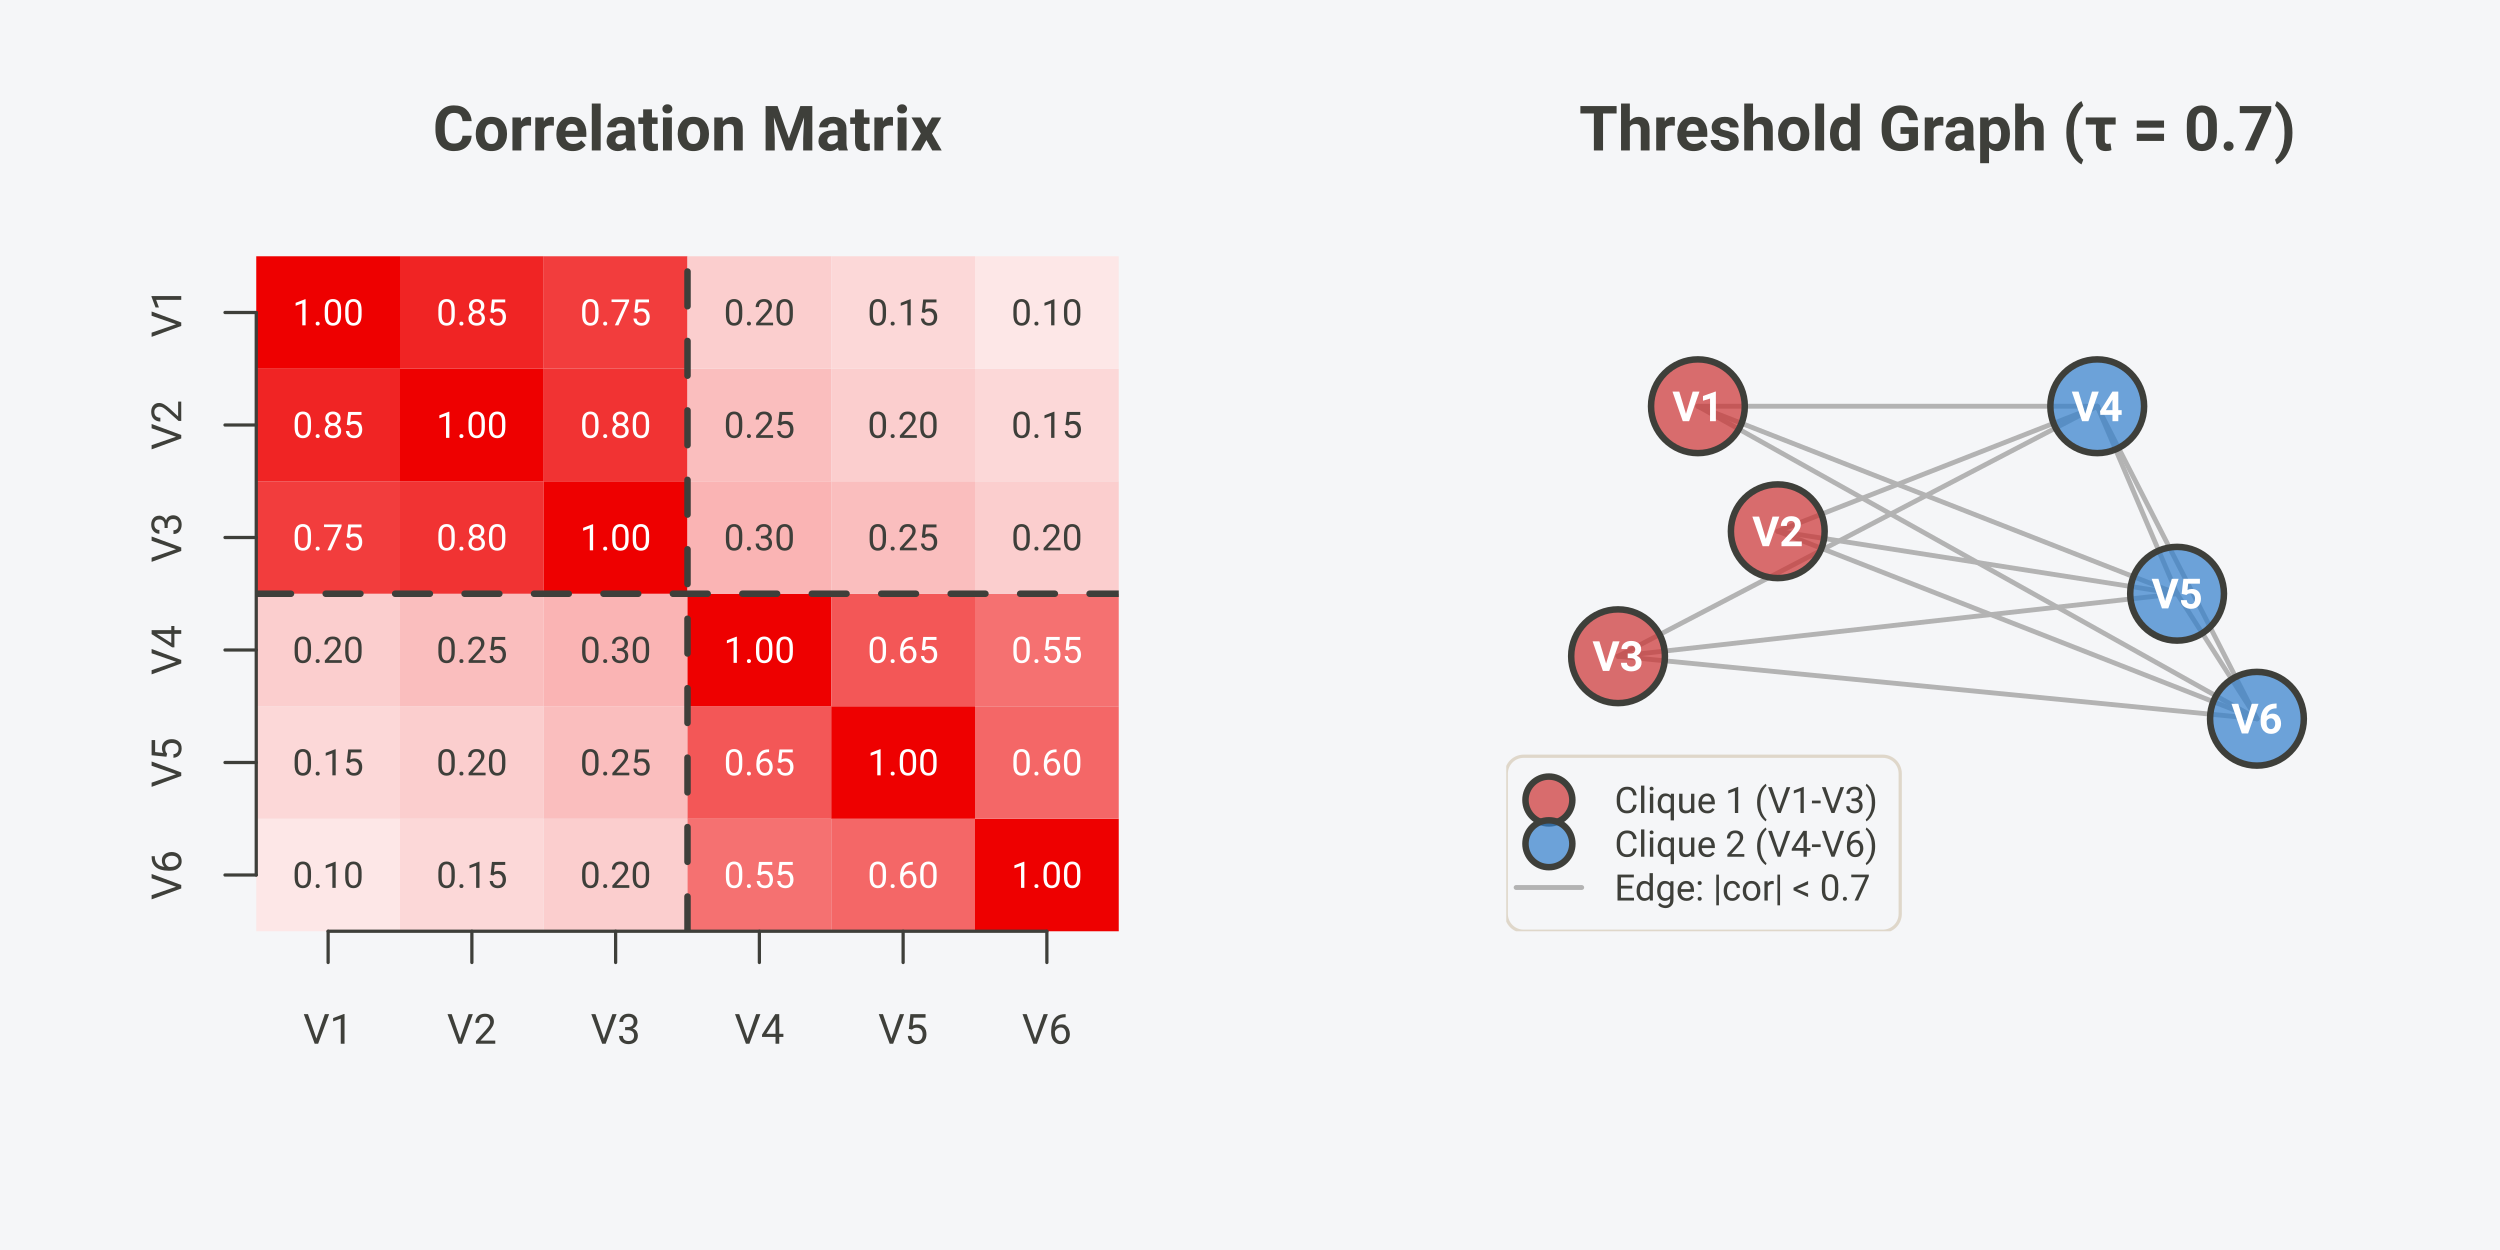
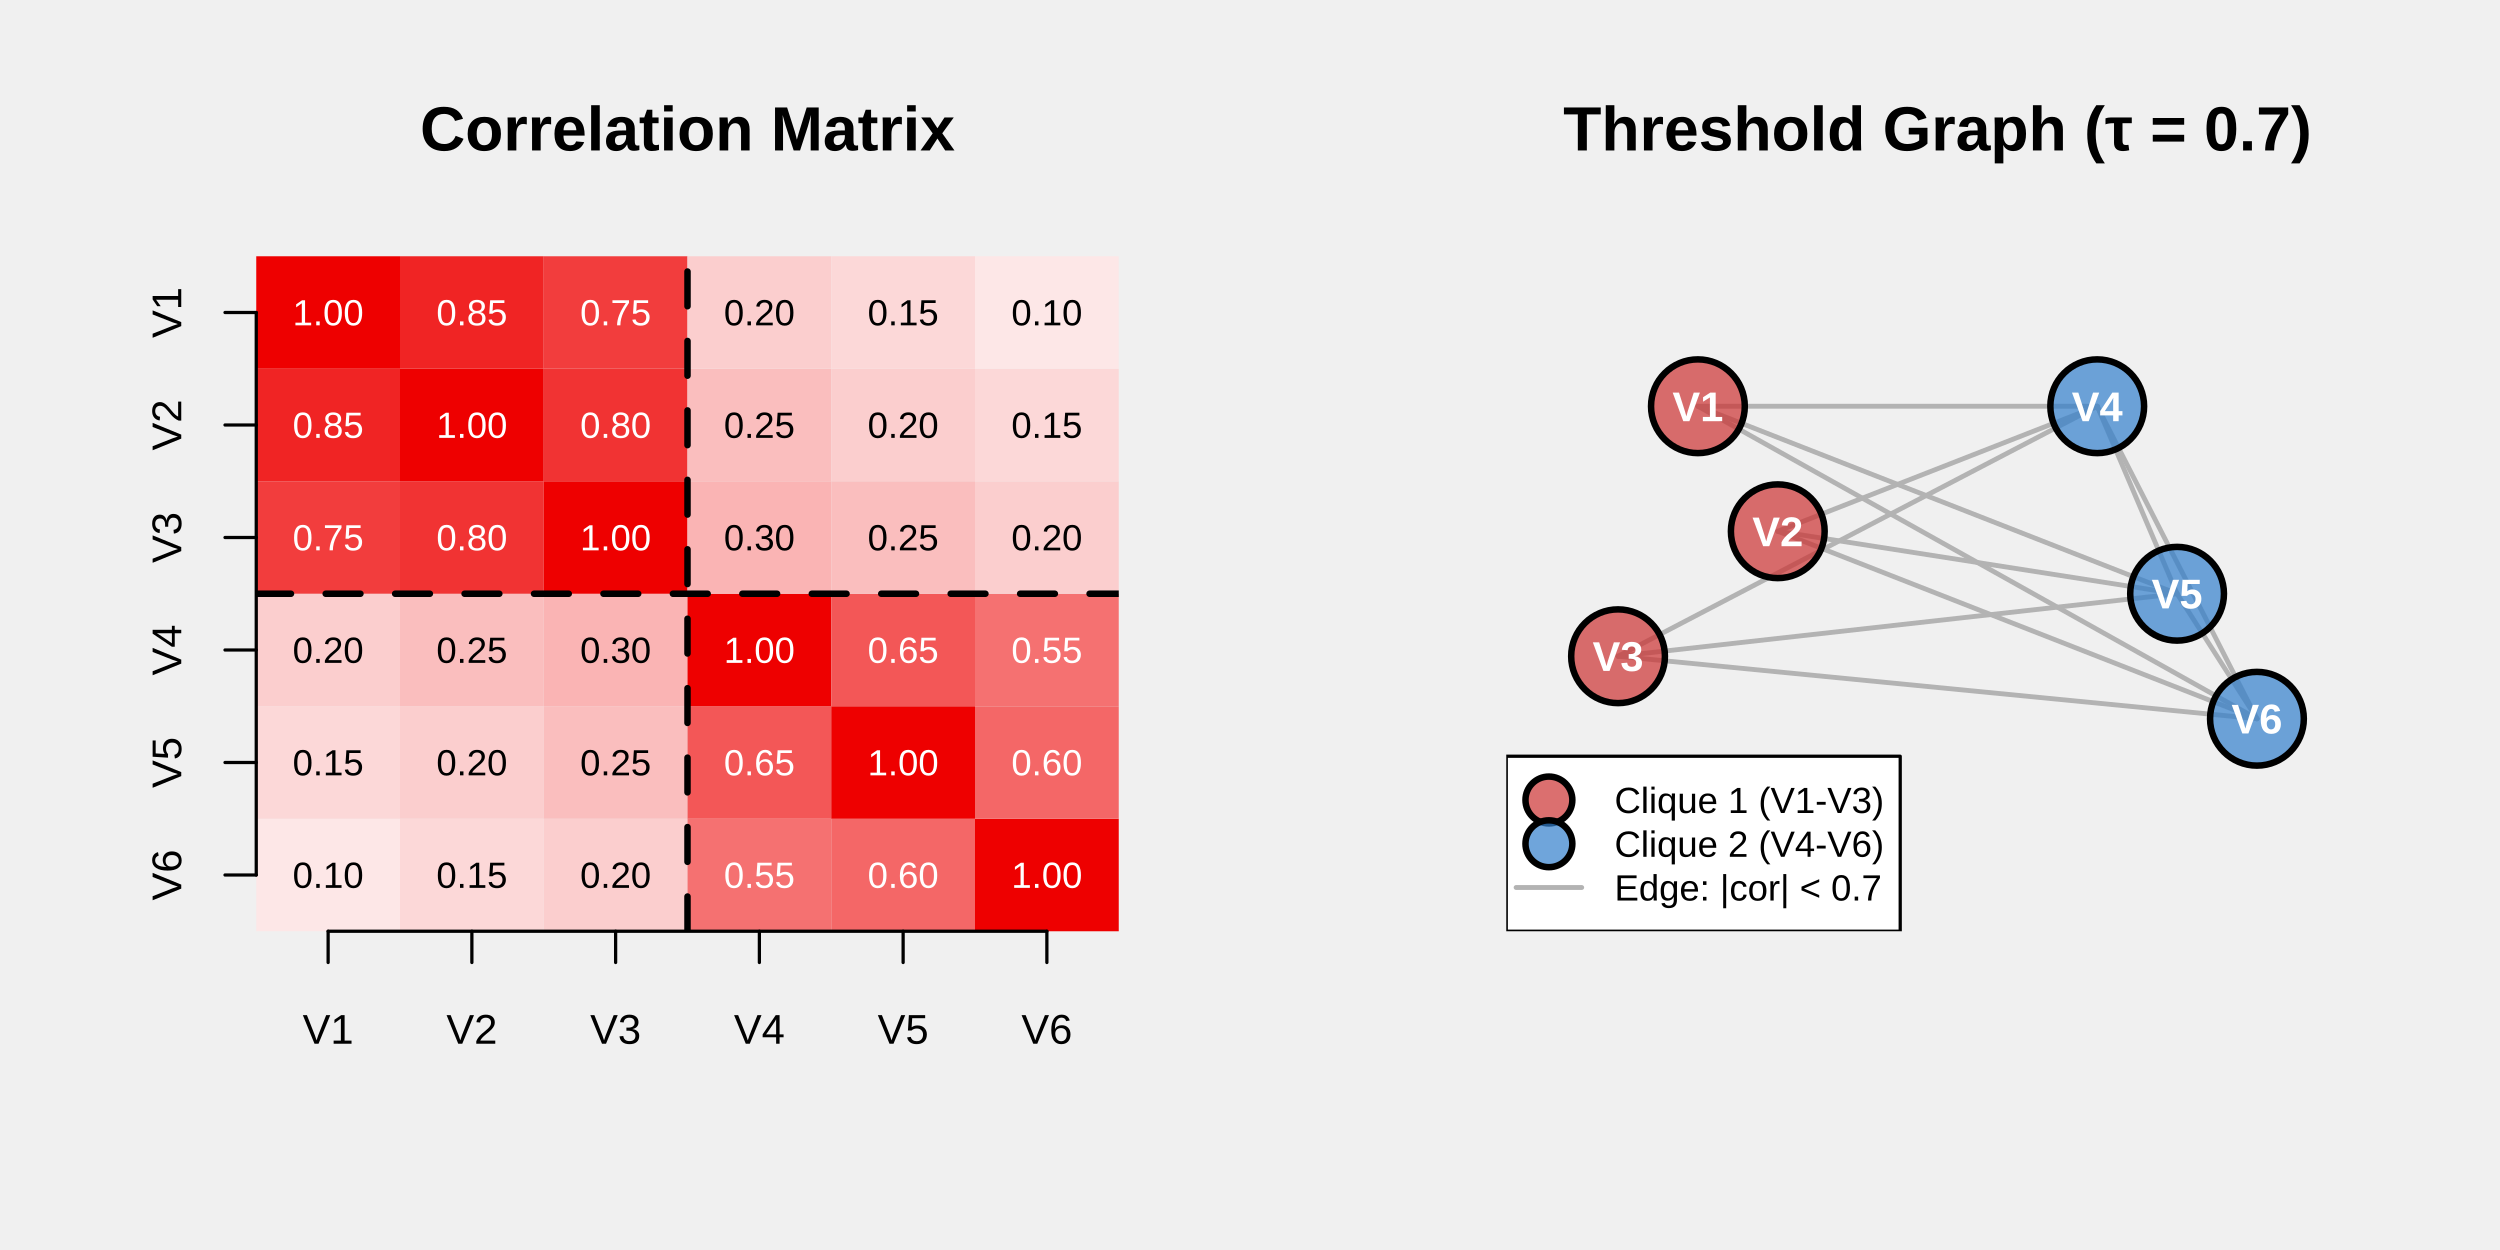
<svg xmlns="http://www.w3.org/2000/svg" width="576.00pt" height="288.00pt" viewBox="0 0 576.00 288.00">
  <g class="svglite">
    <defs>
      <style type="text/css">
-     /* theme-aware-processed */
-     .svglite line, .svglite polyline, .svglite polygon, .svglite path, .svglite circle {
+     .svglite line, .svglite polyline, .svglite polygon, .svglite path, .svglite rect, .svglite circle {
      fill: none;
-       stroke: #3E3F3A;
-       stroke-linecap: round;
-       stroke-linejoin: round;
-       stroke-miterlimit: 10.00;
-     }
-     .svglite &gt; g &gt; rect {
-       fill: none;
-       stroke: #3E3F3A;
+       stroke: #000000;
      stroke-linecap: round;
      stroke-linejoin: round;
      stroke-miterlimit: 10.00;
    }
    .svglite text {
      white-space: pre;
-       fill: #3E3F3A;
    }
    .svglite g.glyphgroup path {
      fill: inherit;
      stroke: none;
    }
  </style>
    </defs>
-     <rect class="svg-bg" width="100%" height="100%" style="stroke: none; fill: #F5F6F8;" />
+     <rect width="100%" height="100%" style="stroke: none; fill: none;" />
    <defs>
      <clipPath id="cpMC4wMHw1NzYuMDB8MC4wMHwyODguMDA=">
        <rect x="0.00" y="0.00" width="576.00" height="288.00" />
      </clipPath>
    </defs>
    <g clip-path="url(#cpMC4wMHw1NzYuMDB8MC4wMHwyODguMDA=)">
</g>
    <defs>
      <clipPath id="cpMC4wMHwyODguMDB8MC4wMHwyODguMDA=">
        <rect x="0.00" y="0.00" width="288.00" height="288.00" />
      </clipPath>
    </defs>
    <g clip-path="url(#cpMC4wMHwyODguMDB8MC4wMHwyODguMDA=)">
-       <text x="158.40" y="34.67" text-anchor="middle" style="font-size: 14.40px; font-weight: bold; font-family: &quot;Roboto&quot;, -apple-system, BlinkMacSystemFont, &quot;Segoe UI&quot;, system-ui, sans-serif;" textLength="123.14px" lengthAdjust="spacingAndGlyphs">Correlation Matrix</text>
+       <text x="158.40" y="34.67" text-anchor="middle" style="font-size: 14.40px; font-weight: bold; font-family: &quot;Arial&quot;;" textLength="123.14px" lengthAdjust="spacingAndGlyphs">Correlation Matrix</text>
    </g>
    <defs>
      <clipPath id="cpNTkuMDR8MjU3Ljc2fDU5LjA0fDIxNC41Ng==">
        <rect x="59.04" y="59.04" width="198.72" height="155.52" />
      </clipPath>
    </defs>
    <g clip-path="url(#cpNTkuMDR8MjU3Ljc2fDU5LjA0fDIxNC41Ng==)">
      <rect x="59.04" y="188.64" width="33.12" height="25.92" style="stroke-width: 0.75; stroke: none; fill: #FDE7E7;" />
      <rect x="59.04" y="162.72" width="33.12" height="25.92" style="stroke-width: 0.75; stroke: none; fill: #FCD8D8;" />
      <rect x="59.04" y="136.80" width="33.12" height="25.92" style="stroke-width: 0.75; stroke: none; fill: #FBCECE;" />
      <rect x="59.04" y="110.88" width="33.12" height="25.92" style="stroke-width: 0.75; stroke: none; fill: #F23D3D;" />
      <rect x="59.04" y="84.96" width="33.12" height="25.92" style="stroke-width: 0.75; stroke: none; fill: #F02424;" />
      <rect x="59.04" y="59.04" width="33.12" height="25.92" style="stroke-width: 0.75; stroke: none; fill: #EE0000;" />
      <rect x="92.16" y="188.64" width="33.12" height="25.92" style="stroke-width: 0.75; stroke: none; fill: #FCD8D8;" />
      <rect x="92.16" y="162.72" width="33.12" height="25.92" style="stroke-width: 0.75; stroke: none; fill: #FBCECE;" />
      <rect x="92.16" y="136.80" width="33.12" height="25.92" style="stroke-width: 0.75; stroke: none; fill: #FABEBE;" />
      <rect x="92.16" y="110.88" width="33.12" height="25.92" style="stroke-width: 0.75; stroke: none; fill: #F13333;" />
      <rect x="92.16" y="84.96" width="33.12" height="25.92" style="stroke-width: 0.75; stroke: none; fill: #EE0000;" />
      <rect x="92.16" y="59.04" width="33.12" height="25.92" style="stroke-width: 0.75; stroke: none; fill: #F02424;" />
      <rect x="125.28" y="188.64" width="33.12" height="25.92" style="stroke-width: 0.75; stroke: none; fill: #FBCECE;" />
      <rect x="125.28" y="162.72" width="33.12" height="25.92" style="stroke-width: 0.75; stroke: none; fill: #FABEBE;" />
      <rect x="125.28" y="136.80" width="33.12" height="25.92" style="stroke-width: 0.75; stroke: none; fill: #FAB4B4;" />
      <rect x="125.28" y="110.88" width="33.12" height="25.92" style="stroke-width: 0.75; stroke: none; fill: #EE0000;" />
      <rect x="125.28" y="84.96" width="33.12" height="25.92" style="stroke-width: 0.75; stroke: none; fill: #F13333;" />
      <rect x="125.28" y="59.04" width="33.12" height="25.92" style="stroke-width: 0.75; stroke: none; fill: #F23D3D;" />
      <rect x="158.40" y="188.64" width="33.12" height="25.92" style="stroke-width: 0.75; stroke: none; fill: #F57171;" />
      <rect x="158.40" y="162.72" width="33.12" height="25.92" style="stroke-width: 0.75; stroke: none; fill: #F35757;" />
      <rect x="158.40" y="136.80" width="33.12" height="25.92" style="stroke-width: 0.75; stroke: none; fill: #EE0000;" />
      <rect x="158.40" y="110.88" width="33.12" height="25.92" style="stroke-width: 0.75; stroke: none; fill: #FAB4B4;" />
      <rect x="158.40" y="84.96" width="33.12" height="25.92" style="stroke-width: 0.75; stroke: none; fill: #FABEBE;" />
      <rect x="158.40" y="59.04" width="33.12" height="25.92" style="stroke-width: 0.75; stroke: none; fill: #FBCECE;" />
      <rect x="191.52" y="188.64" width="33.12" height="25.92" style="stroke-width: 0.75; stroke: none; fill: #F46767;" />
      <rect x="191.52" y="162.72" width="33.12" height="25.92" style="stroke-width: 0.75; stroke: none; fill: #EE0000;" />
      <rect x="191.52" y="136.80" width="33.12" height="25.92" style="stroke-width: 0.75; stroke: none; fill: #F35757;" />
      <rect x="191.52" y="110.88" width="33.12" height="25.92" style="stroke-width: 0.75; stroke: none; fill: #FABEBE;" />
      <rect x="191.52" y="84.96" width="33.12" height="25.92" style="stroke-width: 0.75; stroke: none; fill: #FBCECE;" />
      <rect x="191.52" y="59.04" width="33.12" height="25.92" style="stroke-width: 0.75; stroke: none; fill: #FCD8D8;" />
      <rect x="224.64" y="188.64" width="33.12" height="25.92" style="stroke-width: 0.75; stroke: none; fill: #EE0000;" />
      <rect x="224.64" y="162.72" width="33.12" height="25.92" style="stroke-width: 0.75; stroke: none; fill: #F46767;" />
      <rect x="224.64" y="136.80" width="33.12" height="25.92" style="stroke-width: 0.75; stroke: none; fill: #F57171;" />
      <rect x="224.64" y="110.88" width="33.12" height="25.92" style="stroke-width: 0.75; stroke: none; fill: #FBCECE;" />
      <rect x="224.64" y="84.96" width="33.12" height="25.92" style="stroke-width: 0.75; stroke: none; fill: #FCD8D8;" />
      <rect x="224.64" y="59.04" width="33.12" height="25.92" style="stroke-width: 0.75; stroke: none; fill: #FDE7E7;" />
    </g>
    <g clip-path="url(#cpMC4wMHw1NzYuMDB8MC4wMHwyODguMDA=)">
      <line x1="75.60" y1="214.56" x2="241.20" y2="214.56" style="stroke-width: 0.75;" />
      <line x1="75.60" y1="214.56" x2="75.60" y2="221.76" style="stroke-width: 0.75;" />
      <line x1="108.72" y1="214.56" x2="108.72" y2="221.76" style="stroke-width: 0.75;" />
      <line x1="141.84" y1="214.56" x2="141.84" y2="221.76" style="stroke-width: 0.75;" />
      <line x1="174.96" y1="214.56" x2="174.96" y2="221.76" style="stroke-width: 0.75;" />
      <line x1="208.08" y1="214.56" x2="208.08" y2="221.76" style="stroke-width: 0.75;" />
      <line x1="241.20" y1="214.56" x2="241.20" y2="221.76" style="stroke-width: 0.75;" />
-       <text x="75.60" y="240.48" text-anchor="middle" style="font-size: 9.60px; font-family: &quot;Roboto&quot;, -apple-system, BlinkMacSystemFont, &quot;Segoe UI&quot;, system-ui, sans-serif;" textLength="11.73px" lengthAdjust="spacingAndGlyphs">V1</text>
-       <text x="108.72" y="240.48" text-anchor="middle" style="font-size: 9.60px; font-family: &quot;Roboto&quot;, -apple-system, BlinkMacSystemFont, &quot;Segoe UI&quot;, system-ui, sans-serif;" textLength="11.73px" lengthAdjust="spacingAndGlyphs">V2</text>
-       <text x="141.84" y="240.48" text-anchor="middle" style="font-size: 9.60px; font-family: &quot;Roboto&quot;, -apple-system, BlinkMacSystemFont, &quot;Segoe UI&quot;, system-ui, sans-serif;" textLength="11.73px" lengthAdjust="spacingAndGlyphs">V3</text>
-       <text x="174.96" y="240.48" text-anchor="middle" style="font-size: 9.60px; font-family: &quot;Roboto&quot;, -apple-system, BlinkMacSystemFont, &quot;Segoe UI&quot;, system-ui, sans-serif;" textLength="11.73px" lengthAdjust="spacingAndGlyphs">V4</text>
-       <text x="208.08" y="240.48" text-anchor="middle" style="font-size: 9.60px; font-family: &quot;Roboto&quot;, -apple-system, BlinkMacSystemFont, &quot;Segoe UI&quot;, system-ui, sans-serif;" textLength="11.73px" lengthAdjust="spacingAndGlyphs">V5</text>
-       <text x="241.20" y="240.48" text-anchor="middle" style="font-size: 9.60px; font-family: &quot;Roboto&quot;, -apple-system, BlinkMacSystemFont, &quot;Segoe UI&quot;, system-ui, sans-serif;" textLength="11.73px" lengthAdjust="spacingAndGlyphs">V6</text>
+       <text x="75.60" y="240.48" text-anchor="middle" style="font-size: 9.60px; font-family: &quot;Arial&quot;;" textLength="11.73px" lengthAdjust="spacingAndGlyphs">V1</text>
+       <text x="108.72" y="240.48" text-anchor="middle" style="font-size: 9.60px; font-family: &quot;Arial&quot;;" textLength="11.73px" lengthAdjust="spacingAndGlyphs">V2</text>
+       <text x="141.84" y="240.48" text-anchor="middle" style="font-size: 9.60px; font-family: &quot;Arial&quot;;" textLength="11.73px" lengthAdjust="spacingAndGlyphs">V3</text>
+       <text x="174.96" y="240.48" text-anchor="middle" style="font-size: 9.60px; font-family: &quot;Arial&quot;;" textLength="11.73px" lengthAdjust="spacingAndGlyphs">V4</text>
+       <text x="208.08" y="240.48" text-anchor="middle" style="font-size: 9.60px; font-family: &quot;Arial&quot;;" textLength="11.73px" lengthAdjust="spacingAndGlyphs">V5</text>
+       <text x="241.20" y="240.48" text-anchor="middle" style="font-size: 9.60px; font-family: &quot;Arial&quot;;" textLength="11.73px" lengthAdjust="spacingAndGlyphs">V6</text>
      <line x1="59.04" y1="201.60" x2="59.04" y2="72.00" style="stroke-width: 0.75;" />
      <line x1="59.04" y1="201.60" x2="51.84" y2="201.60" style="stroke-width: 0.75;" />
      <line x1="59.04" y1="175.68" x2="51.84" y2="175.68" style="stroke-width: 0.75;" />
      <line x1="59.04" y1="149.76" x2="51.84" y2="149.76" style="stroke-width: 0.75;" />
      <line x1="59.04" y1="123.84" x2="51.84" y2="123.84" style="stroke-width: 0.75;" />
      <line x1="59.04" y1="97.92" x2="51.84" y2="97.92" style="stroke-width: 0.75;" />
      <line x1="59.04" y1="72.00" x2="51.84" y2="72.00" style="stroke-width: 0.75;" />
-       <text transform="translate(41.76,201.60) rotate(-90)" text-anchor="middle" style="font-size: 9.60px; font-family: &quot;Roboto&quot;, -apple-system, BlinkMacSystemFont, &quot;Segoe UI&quot;, system-ui, sans-serif;" textLength="11.73px" lengthAdjust="spacingAndGlyphs">V6</text>
-       <text transform="translate(41.76,175.68) rotate(-90)" text-anchor="middle" style="font-size: 9.60px; font-family: &quot;Roboto&quot;, -apple-system, BlinkMacSystemFont, &quot;Segoe UI&quot;, system-ui, sans-serif;" textLength="11.73px" lengthAdjust="spacingAndGlyphs">V5</text>
-       <text transform="translate(41.76,149.76) rotate(-90)" text-anchor="middle" style="font-size: 9.60px; font-family: &quot;Roboto&quot;, -apple-system, BlinkMacSystemFont, &quot;Segoe UI&quot;, system-ui, sans-serif;" textLength="11.73px" lengthAdjust="spacingAndGlyphs">V4</text>
-       <text transform="translate(41.76,123.84) rotate(-90)" text-anchor="middle" style="font-size: 9.60px; font-family: &quot;Roboto&quot;, -apple-system, BlinkMacSystemFont, &quot;Segoe UI&quot;, system-ui, sans-serif;" textLength="11.73px" lengthAdjust="spacingAndGlyphs">V3</text>
-       <text transform="translate(41.76,97.92) rotate(-90)" text-anchor="middle" style="font-size: 9.60px; font-family: &quot;Roboto&quot;, -apple-system, BlinkMacSystemFont, &quot;Segoe UI&quot;, system-ui, sans-serif;" textLength="11.73px" lengthAdjust="spacingAndGlyphs">V2</text>
-       <text transform="translate(41.76,72.00) rotate(-90)" text-anchor="middle" style="font-size: 9.60px; font-family: &quot;Roboto&quot;, -apple-system, BlinkMacSystemFont, &quot;Segoe UI&quot;, system-ui, sans-serif;" textLength="11.73px" lengthAdjust="spacingAndGlyphs">V1</text>
+       <text transform="translate(41.76,201.60) rotate(-90)" text-anchor="middle" style="font-size: 9.60px; font-family: &quot;Arial&quot;;" textLength="11.73px" lengthAdjust="spacingAndGlyphs">V6</text>
+       <text transform="translate(41.76,175.68) rotate(-90)" text-anchor="middle" style="font-size: 9.60px; font-family: &quot;Arial&quot;;" textLength="11.73px" lengthAdjust="spacingAndGlyphs">V5</text>
+       <text transform="translate(41.76,149.76) rotate(-90)" text-anchor="middle" style="font-size: 9.60px; font-family: &quot;Arial&quot;;" textLength="11.73px" lengthAdjust="spacingAndGlyphs">V4</text>
+       <text transform="translate(41.76,123.84) rotate(-90)" text-anchor="middle" style="font-size: 9.60px; font-family: &quot;Arial&quot;;" textLength="11.73px" lengthAdjust="spacingAndGlyphs">V3</text>
+       <text transform="translate(41.76,97.92) rotate(-90)" text-anchor="middle" style="font-size: 9.60px; font-family: &quot;Arial&quot;;" textLength="11.73px" lengthAdjust="spacingAndGlyphs">V2</text>
+       <text transform="translate(41.76,72.00) rotate(-90)" text-anchor="middle" style="font-size: 9.60px; font-family: &quot;Arial&quot;;" textLength="11.73px" lengthAdjust="spacingAndGlyphs">V1</text>
    </g>
    <g clip-path="url(#cpNTkuMDR8MjU3Ljc2fDU5LjA0fDIxNC41Ng==)">
-       <text x="75.60" y="74.96" text-anchor="middle" style="font-size: 8.40px;fill: #FFFFFF; font-family: &quot;Roboto&quot;, -apple-system, BlinkMacSystemFont, &quot;Segoe UI&quot;, system-ui, sans-serif;" textLength="16.34px" lengthAdjust="spacingAndGlyphs">1.00</text>
-       <text x="75.60" y="100.88" text-anchor="middle" style="font-size: 8.40px;fill: #FFFFFF; font-family: &quot;Roboto&quot;, -apple-system, BlinkMacSystemFont, &quot;Segoe UI&quot;, system-ui, sans-serif;" textLength="16.34px" lengthAdjust="spacingAndGlyphs">0.85</text>
-       <text x="75.60" y="126.80" text-anchor="middle" style="font-size: 8.40px;fill: #FFFFFF; font-family: &quot;Roboto&quot;, -apple-system, BlinkMacSystemFont, &quot;Segoe UI&quot;, system-ui, sans-serif;" textLength="16.34px" lengthAdjust="spacingAndGlyphs">0.75</text>
-       <text x="75.60" y="152.72" text-anchor="middle" style="font-size: 8.40px; font-family: &quot;Roboto&quot;, -apple-system, BlinkMacSystemFont, &quot;Segoe UI&quot;, system-ui, sans-serif;" textLength="16.34px" lengthAdjust="spacingAndGlyphs">0.20</text>
-       <text x="75.60" y="178.64" text-anchor="middle" style="font-size: 8.40px; font-family: &quot;Roboto&quot;, -apple-system, BlinkMacSystemFont, &quot;Segoe UI&quot;, system-ui, sans-serif;" textLength="16.34px" lengthAdjust="spacingAndGlyphs">0.15</text>
-       <text x="75.60" y="204.56" text-anchor="middle" style="font-size: 8.40px; font-family: &quot;Roboto&quot;, -apple-system, BlinkMacSystemFont, &quot;Segoe UI&quot;, system-ui, sans-serif;" textLength="16.34px" lengthAdjust="spacingAndGlyphs">0.10</text>
-       <text x="108.72" y="74.96" text-anchor="middle" style="font-size: 8.40px;fill: #FFFFFF; font-family: &quot;Roboto&quot;, -apple-system, BlinkMacSystemFont, &quot;Segoe UI&quot;, system-ui, sans-serif;" textLength="16.34px" lengthAdjust="spacingAndGlyphs">0.85</text>
-       <text x="108.72" y="100.88" text-anchor="middle" style="font-size: 8.40px;fill: #FFFFFF; font-family: &quot;Roboto&quot;, -apple-system, BlinkMacSystemFont, &quot;Segoe UI&quot;, system-ui, sans-serif;" textLength="16.34px" lengthAdjust="spacingAndGlyphs">1.00</text>
-       <text x="108.72" y="126.80" text-anchor="middle" style="font-size: 8.40px;fill: #FFFFFF; font-family: &quot;Roboto&quot;, -apple-system, BlinkMacSystemFont, &quot;Segoe UI&quot;, system-ui, sans-serif;" textLength="16.34px" lengthAdjust="spacingAndGlyphs">0.80</text>
-       <text x="108.72" y="152.72" text-anchor="middle" style="font-size: 8.40px; font-family: &quot;Roboto&quot;, -apple-system, BlinkMacSystemFont, &quot;Segoe UI&quot;, system-ui, sans-serif;" textLength="16.34px" lengthAdjust="spacingAndGlyphs">0.25</text>
-       <text x="108.72" y="178.64" text-anchor="middle" style="font-size: 8.40px; font-family: &quot;Roboto&quot;, -apple-system, BlinkMacSystemFont, &quot;Segoe UI&quot;, system-ui, sans-serif;" textLength="16.34px" lengthAdjust="spacingAndGlyphs">0.20</text>
-       <text x="108.72" y="204.56" text-anchor="middle" style="font-size: 8.40px; font-family: &quot;Roboto&quot;, -apple-system, BlinkMacSystemFont, &quot;Segoe UI&quot;, system-ui, sans-serif;" textLength="16.34px" lengthAdjust="spacingAndGlyphs">0.15</text>
-       <text x="141.84" y="74.96" text-anchor="middle" style="font-size: 8.40px;fill: #FFFFFF; font-family: &quot;Roboto&quot;, -apple-system, BlinkMacSystemFont, &quot;Segoe UI&quot;, system-ui, sans-serif;" textLength="16.34px" lengthAdjust="spacingAndGlyphs">0.75</text>
-       <text x="141.84" y="100.88" text-anchor="middle" style="font-size: 8.40px;fill: #FFFFFF; font-family: &quot;Roboto&quot;, -apple-system, BlinkMacSystemFont, &quot;Segoe UI&quot;, system-ui, sans-serif;" textLength="16.34px" lengthAdjust="spacingAndGlyphs">0.80</text>
-       <text x="141.84" y="126.80" text-anchor="middle" style="font-size: 8.40px;fill: #FFFFFF; font-family: &quot;Roboto&quot;, -apple-system, BlinkMacSystemFont, &quot;Segoe UI&quot;, system-ui, sans-serif;" textLength="16.34px" lengthAdjust="spacingAndGlyphs">1.00</text>
-       <text x="141.84" y="152.72" text-anchor="middle" style="font-size: 8.40px; font-family: &quot;Roboto&quot;, -apple-system, BlinkMacSystemFont, &quot;Segoe UI&quot;, system-ui, sans-serif;" textLength="16.34px" lengthAdjust="spacingAndGlyphs">0.30</text>
-       <text x="141.84" y="178.64" text-anchor="middle" style="font-size: 8.40px; font-family: &quot;Roboto&quot;, -apple-system, BlinkMacSystemFont, &quot;Segoe UI&quot;, system-ui, sans-serif;" textLength="16.34px" lengthAdjust="spacingAndGlyphs">0.25</text>
-       <text x="141.84" y="204.56" text-anchor="middle" style="font-size: 8.40px; font-family: &quot;Roboto&quot;, -apple-system, BlinkMacSystemFont, &quot;Segoe UI&quot;, system-ui, sans-serif;" textLength="16.34px" lengthAdjust="spacingAndGlyphs">0.20</text>
-       <text x="174.96" y="74.96" text-anchor="middle" style="font-size: 8.40px; font-family: &quot;Roboto&quot;, -apple-system, BlinkMacSystemFont, &quot;Segoe UI&quot;, system-ui, sans-serif;" textLength="16.34px" lengthAdjust="spacingAndGlyphs">0.20</text>
-       <text x="174.96" y="100.88" text-anchor="middle" style="font-size: 8.40px; font-family: &quot;Roboto&quot;, -apple-system, BlinkMacSystemFont, &quot;Segoe UI&quot;, system-ui, sans-serif;" textLength="16.34px" lengthAdjust="spacingAndGlyphs">0.25</text>
-       <text x="174.96" y="126.80" text-anchor="middle" style="font-size: 8.40px; font-family: &quot;Roboto&quot;, -apple-system, BlinkMacSystemFont, &quot;Segoe UI&quot;, system-ui, sans-serif;" textLength="16.34px" lengthAdjust="spacingAndGlyphs">0.30</text>
-       <text x="174.96" y="152.72" text-anchor="middle" style="font-size: 8.40px;fill: #FFFFFF; font-family: &quot;Roboto&quot;, -apple-system, BlinkMacSystemFont, &quot;Segoe UI&quot;, system-ui, sans-serif;" textLength="16.34px" lengthAdjust="spacingAndGlyphs">1.00</text>
-       <text x="174.96" y="178.64" text-anchor="middle" style="font-size: 8.40px;fill: #FFFFFF; font-family: &quot;Roboto&quot;, -apple-system, BlinkMacSystemFont, &quot;Segoe UI&quot;, system-ui, sans-serif;" textLength="16.34px" lengthAdjust="spacingAndGlyphs">0.65</text>
-       <text x="174.96" y="204.56" text-anchor="middle" style="font-size: 8.40px;fill: #FFFFFF; font-family: &quot;Roboto&quot;, -apple-system, BlinkMacSystemFont, &quot;Segoe UI&quot;, system-ui, sans-serif;" textLength="16.34px" lengthAdjust="spacingAndGlyphs">0.55</text>
-       <text x="208.08" y="74.96" text-anchor="middle" style="font-size: 8.40px; font-family: &quot;Roboto&quot;, -apple-system, BlinkMacSystemFont, &quot;Segoe UI&quot;, system-ui, sans-serif;" textLength="16.34px" lengthAdjust="spacingAndGlyphs">0.15</text>
-       <text x="208.08" y="100.88" text-anchor="middle" style="font-size: 8.40px; font-family: &quot;Roboto&quot;, -apple-system, BlinkMacSystemFont, &quot;Segoe UI&quot;, system-ui, sans-serif;" textLength="16.34px" lengthAdjust="spacingAndGlyphs">0.20</text>
-       <text x="208.08" y="126.80" text-anchor="middle" style="font-size: 8.40px; font-family: &quot;Roboto&quot;, -apple-system, BlinkMacSystemFont, &quot;Segoe UI&quot;, system-ui, sans-serif;" textLength="16.34px" lengthAdjust="spacingAndGlyphs">0.25</text>
-       <text x="208.08" y="152.72" text-anchor="middle" style="font-size: 8.40px;fill: #FFFFFF; font-family: &quot;Roboto&quot;, -apple-system, BlinkMacSystemFont, &quot;Segoe UI&quot;, system-ui, sans-serif;" textLength="16.34px" lengthAdjust="spacingAndGlyphs">0.65</text>
-       <text x="208.08" y="178.64" text-anchor="middle" style="font-size: 8.40px;fill: #FFFFFF; font-family: &quot;Roboto&quot;, -apple-system, BlinkMacSystemFont, &quot;Segoe UI&quot;, system-ui, sans-serif;" textLength="16.34px" lengthAdjust="spacingAndGlyphs">1.00</text>
-       <text x="208.08" y="204.56" text-anchor="middle" style="font-size: 8.40px;fill: #FFFFFF; font-family: &quot;Roboto&quot;, -apple-system, BlinkMacSystemFont, &quot;Segoe UI&quot;, system-ui, sans-serif;" textLength="16.34px" lengthAdjust="spacingAndGlyphs">0.60</text>
-       <text x="241.20" y="74.96" text-anchor="middle" style="font-size: 8.40px; font-family: &quot;Roboto&quot;, -apple-system, BlinkMacSystemFont, &quot;Segoe UI&quot;, system-ui, sans-serif;" textLength="16.34px" lengthAdjust="spacingAndGlyphs">0.10</text>
-       <text x="241.20" y="100.88" text-anchor="middle" style="font-size: 8.40px; font-family: &quot;Roboto&quot;, -apple-system, BlinkMacSystemFont, &quot;Segoe UI&quot;, system-ui, sans-serif;" textLength="16.34px" lengthAdjust="spacingAndGlyphs">0.15</text>
-       <text x="241.20" y="126.80" text-anchor="middle" style="font-size: 8.40px; font-family: &quot;Roboto&quot;, -apple-system, BlinkMacSystemFont, &quot;Segoe UI&quot;, system-ui, sans-serif;" textLength="16.34px" lengthAdjust="spacingAndGlyphs">0.20</text>
-       <text x="241.20" y="152.72" text-anchor="middle" style="font-size: 8.40px;fill: #FFFFFF; font-family: &quot;Roboto&quot;, -apple-system, BlinkMacSystemFont, &quot;Segoe UI&quot;, system-ui, sans-serif;" textLength="16.34px" lengthAdjust="spacingAndGlyphs">0.55</text>
-       <text x="241.20" y="178.64" text-anchor="middle" style="font-size: 8.40px;fill: #FFFFFF; font-family: &quot;Roboto&quot;, -apple-system, BlinkMacSystemFont, &quot;Segoe UI&quot;, system-ui, sans-serif;" textLength="16.34px" lengthAdjust="spacingAndGlyphs">0.60</text>
-       <text x="241.20" y="204.56" text-anchor="middle" style="font-size: 8.40px;fill: #FFFFFF; font-family: &quot;Roboto&quot;, -apple-system, BlinkMacSystemFont, &quot;Segoe UI&quot;, system-ui, sans-serif;" textLength="16.34px" lengthAdjust="spacingAndGlyphs">1.00</text>
+       <text x="75.60" y="74.96" text-anchor="middle" style="font-size: 8.40px;fill: #FFFFFF; font-family: &quot;Arial&quot;;" textLength="16.34px" lengthAdjust="spacingAndGlyphs">1.00</text>
+       <text x="75.60" y="100.88" text-anchor="middle" style="font-size: 8.40px;fill: #FFFFFF; font-family: &quot;Arial&quot;;" textLength="16.34px" lengthAdjust="spacingAndGlyphs">0.85</text>
+       <text x="75.60" y="126.80" text-anchor="middle" style="font-size: 8.40px;fill: #FFFFFF; font-family: &quot;Arial&quot;;" textLength="16.34px" lengthAdjust="spacingAndGlyphs">0.75</text>
+       <text x="75.60" y="152.72" text-anchor="middle" style="font-size: 8.40px; font-family: &quot;Arial&quot;;" textLength="16.34px" lengthAdjust="spacingAndGlyphs">0.20</text>
+       <text x="75.60" y="178.64" text-anchor="middle" style="font-size: 8.40px; font-family: &quot;Arial&quot;;" textLength="16.34px" lengthAdjust="spacingAndGlyphs">0.15</text>
+       <text x="75.60" y="204.56" text-anchor="middle" style="font-size: 8.40px; font-family: &quot;Arial&quot;;" textLength="16.34px" lengthAdjust="spacingAndGlyphs">0.10</text>
+       <text x="108.72" y="74.96" text-anchor="middle" style="font-size: 8.40px;fill: #FFFFFF; font-family: &quot;Arial&quot;;" textLength="16.34px" lengthAdjust="spacingAndGlyphs">0.85</text>
+       <text x="108.72" y="100.88" text-anchor="middle" style="font-size: 8.40px;fill: #FFFFFF; font-family: &quot;Arial&quot;;" textLength="16.34px" lengthAdjust="spacingAndGlyphs">1.00</text>
+       <text x="108.72" y="126.80" text-anchor="middle" style="font-size: 8.40px;fill: #FFFFFF; font-family: &quot;Arial&quot;;" textLength="16.34px" lengthAdjust="spacingAndGlyphs">0.80</text>
+       <text x="108.72" y="152.72" text-anchor="middle" style="font-size: 8.40px; font-family: &quot;Arial&quot;;" textLength="16.34px" lengthAdjust="spacingAndGlyphs">0.25</text>
+       <text x="108.72" y="178.64" text-anchor="middle" style="font-size: 8.40px; font-family: &quot;Arial&quot;;" textLength="16.34px" lengthAdjust="spacingAndGlyphs">0.20</text>
+       <text x="108.72" y="204.56" text-anchor="middle" style="font-size: 8.40px; font-family: &quot;Arial&quot;;" textLength="16.34px" lengthAdjust="spacingAndGlyphs">0.15</text>
+       <text x="141.84" y="74.96" text-anchor="middle" style="font-size: 8.40px;fill: #FFFFFF; font-family: &quot;Arial&quot;;" textLength="16.34px" lengthAdjust="spacingAndGlyphs">0.75</text>
+       <text x="141.84" y="100.88" text-anchor="middle" style="font-size: 8.40px;fill: #FFFFFF; font-family: &quot;Arial&quot;;" textLength="16.34px" lengthAdjust="spacingAndGlyphs">0.80</text>
+       <text x="141.84" y="126.80" text-anchor="middle" style="font-size: 8.40px;fill: #FFFFFF; font-family: &quot;Arial&quot;;" textLength="16.34px" lengthAdjust="spacingAndGlyphs">1.00</text>
+       <text x="141.84" y="152.72" text-anchor="middle" style="font-size: 8.40px; font-family: &quot;Arial&quot;;" textLength="16.34px" lengthAdjust="spacingAndGlyphs">0.30</text>
+       <text x="141.84" y="178.64" text-anchor="middle" style="font-size: 8.40px; font-family: &quot;Arial&quot;;" textLength="16.34px" lengthAdjust="spacingAndGlyphs">0.25</text>
+       <text x="141.84" y="204.56" text-anchor="middle" style="font-size: 8.40px; font-family: &quot;Arial&quot;;" textLength="16.34px" lengthAdjust="spacingAndGlyphs">0.20</text>
+       <text x="174.96" y="74.96" text-anchor="middle" style="font-size: 8.40px; font-family: &quot;Arial&quot;;" textLength="16.34px" lengthAdjust="spacingAndGlyphs">0.20</text>
+       <text x="174.96" y="100.88" text-anchor="middle" style="font-size: 8.40px; font-family: &quot;Arial&quot;;" textLength="16.34px" lengthAdjust="spacingAndGlyphs">0.25</text>
+       <text x="174.96" y="126.80" text-anchor="middle" style="font-size: 8.40px; font-family: &quot;Arial&quot;;" textLength="16.34px" lengthAdjust="spacingAndGlyphs">0.30</text>
+       <text x="174.96" y="152.72" text-anchor="middle" style="font-size: 8.40px;fill: #FFFFFF; font-family: &quot;Arial&quot;;" textLength="16.34px" lengthAdjust="spacingAndGlyphs">1.00</text>
+       <text x="174.96" y="178.64" text-anchor="middle" style="font-size: 8.40px;fill: #FFFFFF; font-family: &quot;Arial&quot;;" textLength="16.34px" lengthAdjust="spacingAndGlyphs">0.65</text>
+       <text x="174.96" y="204.56" text-anchor="middle" style="font-size: 8.40px;fill: #FFFFFF; font-family: &quot;Arial&quot;;" textLength="16.34px" lengthAdjust="spacingAndGlyphs">0.55</text>
+       <text x="208.08" y="74.96" text-anchor="middle" style="font-size: 8.40px; font-family: &quot;Arial&quot;;" textLength="16.34px" lengthAdjust="spacingAndGlyphs">0.15</text>
+       <text x="208.08" y="100.88" text-anchor="middle" style="font-size: 8.40px; font-family: &quot;Arial&quot;;" textLength="16.34px" lengthAdjust="spacingAndGlyphs">0.20</text>
+       <text x="208.08" y="126.80" text-anchor="middle" style="font-size: 8.40px; font-family: &quot;Arial&quot;;" textLength="16.34px" lengthAdjust="spacingAndGlyphs">0.25</text>
+       <text x="208.08" y="152.72" text-anchor="middle" style="font-size: 8.40px;fill: #FFFFFF; font-family: &quot;Arial&quot;;" textLength="16.34px" lengthAdjust="spacingAndGlyphs">0.65</text>
+       <text x="208.08" y="178.64" text-anchor="middle" style="font-size: 8.40px;fill: #FFFFFF; font-family: &quot;Arial&quot;;" textLength="16.34px" lengthAdjust="spacingAndGlyphs">1.00</text>
+       <text x="208.08" y="204.56" text-anchor="middle" style="font-size: 8.40px;fill: #FFFFFF; font-family: &quot;Arial&quot;;" textLength="16.34px" lengthAdjust="spacingAndGlyphs">0.60</text>
+       <text x="241.20" y="74.96" text-anchor="middle" style="font-size: 8.40px; font-family: &quot;Arial&quot;;" textLength="16.34px" lengthAdjust="spacingAndGlyphs">0.10</text>
+       <text x="241.20" y="100.88" text-anchor="middle" style="font-size: 8.40px; font-family: &quot;Arial&quot;;" textLength="16.34px" lengthAdjust="spacingAndGlyphs">0.15</text>
+       <text x="241.20" y="126.80" text-anchor="middle" style="font-size: 8.40px; font-family: &quot;Arial&quot;;" textLength="16.34px" lengthAdjust="spacingAndGlyphs">0.20</text>
+       <text x="241.20" y="152.72" text-anchor="middle" style="font-size: 8.40px;fill: #FFFFFF; font-family: &quot;Arial&quot;;" textLength="16.34px" lengthAdjust="spacingAndGlyphs">0.55</text>
+       <text x="241.20" y="178.64" text-anchor="middle" style="font-size: 8.40px;fill: #FFFFFF; font-family: &quot;Arial&quot;;" textLength="16.34px" lengthAdjust="spacingAndGlyphs">0.60</text>
+       <text x="241.20" y="204.56" text-anchor="middle" style="font-size: 8.40px;fill: #FFFFFF; font-family: &quot;Arial&quot;;" textLength="16.34px" lengthAdjust="spacingAndGlyphs">1.00</text>
      <line x1="59.04" y1="136.80" x2="257.76" y2="136.80" style="stroke-width: 1.50; stroke-dasharray: 8.00,8.00;" />
      <line x1="158.40" y1="214.56" x2="158.40" y2="59.04" style="stroke-width: 1.50; stroke-dasharray: 8.00,8.00;" />
    </g>
    <defs>
      <clipPath id="cpMzQ3LjA0fDU0NS43Nnw1OS4wNHwyMTQuNTY=">
        <rect x="347.04" y="59.04" width="198.72" height="155.52" />
      </clipPath>
    </defs>
    <g clip-path="url(#cpMzQ3LjA0fDU0NS43Nnw1OS4wNHwyMTQuNTY=)">
</g>
    <defs>
      <clipPath id="cpMjg4LjAwfDU3Ni4wMHwwLjAwfDI4OC4wMA==">
        <rect x="288.00" y="0.00" width="288.00" height="288.00" />
      </clipPath>
    </defs>
    <g clip-path="url(#cpMjg4LjAwfDU3Ni4wMHwwLjAwfDI4OC4wMA==)">
-       <text x="446.40" y="34.67" text-anchor="middle" style="font-size: 14.40px; font-weight: bold; font-family: &quot;Roboto&quot;, -apple-system, BlinkMacSystemFont, &quot;Segoe UI&quot;, system-ui, sans-serif;" textLength="172.38px" lengthAdjust="spacingAndGlyphs">Threshold Graph (τ = 0.7)</text>
+       <text x="446.40" y="34.67" text-anchor="middle" style="font-size: 14.40px; font-weight: bold; font-family: &quot;Arial&quot;;" textLength="172.38px" lengthAdjust="spacingAndGlyphs">Threshold Graph (τ = 0.7)</text>
    </g>
    <g clip-path="url(#cpMzQ3LjA0fDU0NS43Nnw1OS4wNHwyMTQuNTY=)">
      <polyline points="391.20,93.60 483.20,93.60 " style="stroke-width: 1.12; stroke: #B3B3B3;" />
      <polyline points="391.20,93.60 501.60,136.80 " style="stroke-width: 1.12; stroke: #B3B3B3;" />
      <polyline points="391.20,93.60 520.00,165.60 " style="stroke-width: 1.12; stroke: #B3B3B3;" />
      <polyline points="409.60,122.40 483.20,93.60 " style="stroke-width: 1.12; stroke: #B3B3B3;" />
      <polyline points="409.60,122.40 501.60,136.80 " style="stroke-width: 1.12; stroke: #B3B3B3;" />
      <polyline points="409.60,122.40 520.00,165.60 " style="stroke-width: 1.12; stroke: #B3B3B3;" />
      <polyline points="372.80,151.20 483.20,93.60 " style="stroke-width: 1.12; stroke: #B3B3B3;" />
      <polyline points="372.80,151.20 501.60,136.80 " style="stroke-width: 1.12; stroke: #B3B3B3;" />
      <polyline points="372.80,151.20 520.00,165.60 " style="stroke-width: 1.12; stroke: #B3B3B3;" />
      <polyline points="483.20,93.60 501.60,136.80 " style="stroke-width: 1.12; stroke: #B3B3B3;" />
      <polyline points="483.20,93.60 520.00,165.60 " style="stroke-width: 1.12; stroke: #B3B3B3;" />
      <polyline points="501.60,136.80 520.00,165.60 " style="stroke-width: 1.12; stroke: #B3B3B3;" />
      <circle cx="391.20" cy="93.60" r="10.80" style="stroke-width: 1.50; fill: #CC3333; fill-opacity: 0.70;" />
      <circle cx="409.60" cy="122.40" r="10.80" style="stroke-width: 1.50; fill: #CC3333; fill-opacity: 0.70;" />
      <circle cx="372.80" cy="151.20" r="10.80" style="stroke-width: 1.50; fill: #CC3333; fill-opacity: 0.70;" />
      <circle cx="483.20" cy="93.60" r="10.80" style="stroke-width: 1.50; fill: #3380CC; fill-opacity: 0.70;" />
      <circle cx="501.60" cy="136.80" r="10.80" style="stroke-width: 1.50; fill: #3380CC; fill-opacity: 0.70;" />
      <circle cx="520.00" cy="165.60" r="10.80" style="stroke-width: 1.50; fill: #3380CC; fill-opacity: 0.70;" />
-       <text x="391.20" y="97.05" text-anchor="middle" style="font-size: 9.60px; font-weight: bold;fill: #FFFFFF; font-family: &quot;Roboto&quot;, -apple-system, BlinkMacSystemFont, &quot;Segoe UI&quot;, system-ui, sans-serif;" textLength="11.73px" lengthAdjust="spacingAndGlyphs">V1</text>
-       <text x="409.60" y="125.85" text-anchor="middle" style="font-size: 9.60px; font-weight: bold;fill: #FFFFFF; font-family: &quot;Roboto&quot;, -apple-system, BlinkMacSystemFont, &quot;Segoe UI&quot;, system-ui, sans-serif;" textLength="11.73px" lengthAdjust="spacingAndGlyphs">V2</text>
-       <text x="372.80" y="154.59" text-anchor="middle" style="font-size: 9.60px; font-weight: bold;fill: #FFFFFF; font-family: &quot;Roboto&quot;, -apple-system, BlinkMacSystemFont, &quot;Segoe UI&quot;, system-ui, sans-serif;" textLength="11.73px" lengthAdjust="spacingAndGlyphs">V3</text>
-       <text x="483.20" y="97.05" text-anchor="middle" style="font-size: 9.60px; font-weight: bold;fill: #FFFFFF; font-family: &quot;Roboto&quot;, -apple-system, BlinkMacSystemFont, &quot;Segoe UI&quot;, system-ui, sans-serif;" textLength="11.73px" lengthAdjust="spacingAndGlyphs">V4</text>
-       <text x="501.60" y="140.18" text-anchor="middle" style="font-size: 9.60px; font-weight: bold;fill: #FFFFFF; font-family: &quot;Roboto&quot;, -apple-system, BlinkMacSystemFont, &quot;Segoe UI&quot;, system-ui, sans-serif;" textLength="11.73px" lengthAdjust="spacingAndGlyphs">V5</text>
-       <text x="520.00" y="168.99" text-anchor="middle" style="font-size: 9.60px; font-weight: bold;fill: #FFFFFF; font-family: &quot;Roboto&quot;, -apple-system, BlinkMacSystemFont, &quot;Segoe UI&quot;, system-ui, sans-serif;" textLength="11.73px" lengthAdjust="spacingAndGlyphs">V6</text>
-       <rect rx="4" x="347.04" y="174.24" width="90.77" height="40.32" style="stroke-width: 0.75; stroke: #DFD7CA; fill: #F5F6F8;" />
+       <text x="391.20" y="97.05" text-anchor="middle" style="font-size: 9.60px; font-weight: bold;fill: #FFFFFF; font-family: &quot;Arial&quot;;" textLength="11.73px" lengthAdjust="spacingAndGlyphs">V1</text>
+       <text x="409.60" y="125.85" text-anchor="middle" style="font-size: 9.60px; font-weight: bold;fill: #FFFFFF; font-family: &quot;Arial&quot;;" textLength="11.73px" lengthAdjust="spacingAndGlyphs">V2</text>
+       <text x="372.80" y="154.59" text-anchor="middle" style="font-size: 9.60px; font-weight: bold;fill: #FFFFFF; font-family: &quot;Arial&quot;;" textLength="11.73px" lengthAdjust="spacingAndGlyphs">V3</text>
+       <text x="483.20" y="97.05" text-anchor="middle" style="font-size: 9.60px; font-weight: bold;fill: #FFFFFF; font-family: &quot;Arial&quot;;" textLength="11.73px" lengthAdjust="spacingAndGlyphs">V4</text>
+       <text x="501.60" y="140.18" text-anchor="middle" style="font-size: 9.60px; font-weight: bold;fill: #FFFFFF; font-family: &quot;Arial&quot;;" textLength="11.73px" lengthAdjust="spacingAndGlyphs">V5</text>
+       <text x="520.00" y="168.99" text-anchor="middle" style="font-size: 9.60px; font-weight: bold;fill: #FFFFFF; font-family: &quot;Arial&quot;;" textLength="11.73px" lengthAdjust="spacingAndGlyphs">V6</text>
+       <rect x="347.04" y="174.24" width="90.77" height="40.32" style="stroke-width: 0.75; fill: #FFFFFF;" />
      <line x1="349.31" y1="204.48" x2="364.43" y2="204.48" style="stroke-width: 1.12; stroke: #B3B3B3;" />
      <circle cx="356.87" cy="184.32" r="5.40" style="stroke-width: 1.50; fill: #CC3333; fill-opacity: 0.70;" />
      <circle cx="356.87" cy="194.40" r="5.40" style="stroke-width: 1.50; fill: #3380CC; fill-opacity: 0.70;" />
-       <text x="371.99" y="187.32" style="font-size: 8.40px; font-family: &quot;Roboto&quot;, -apple-system, BlinkMacSystemFont, &quot;Segoe UI&quot;, system-ui, sans-serif;" textLength="62.05px" lengthAdjust="spacingAndGlyphs">Clique 1 (V1-V3)</text>
-       <text x="371.99" y="197.40" style="font-size: 8.40px; font-family: &quot;Roboto&quot;, -apple-system, BlinkMacSystemFont, &quot;Segoe UI&quot;, system-ui, sans-serif;" textLength="62.05px" lengthAdjust="spacingAndGlyphs">Clique 2 (V4-V6)</text>
-       <text x="371.99" y="207.48" style="font-size: 8.40px; font-family: &quot;Roboto&quot;, -apple-system, BlinkMacSystemFont, &quot;Segoe UI&quot;, system-ui, sans-serif;" textLength="61.52px" lengthAdjust="spacingAndGlyphs">Edge: |cor| &lt; 0.7</text>
+       <text x="371.99" y="187.32" style="font-size: 8.40px; font-family: &quot;Arial&quot;;" textLength="62.05px" lengthAdjust="spacingAndGlyphs">Clique 1 (V1-V3)</text>
+       <text x="371.99" y="197.40" style="font-size: 8.40px; font-family: &quot;Arial&quot;;" textLength="62.05px" lengthAdjust="spacingAndGlyphs">Clique 2 (V4-V6)</text>
+       <text x="371.99" y="207.48" style="font-size: 8.40px; font-family: &quot;Arial&quot;;" textLength="61.52px" lengthAdjust="spacingAndGlyphs">Edge: |cor| &lt; 0.7</text>
    </g>
  </g>
</svg>
